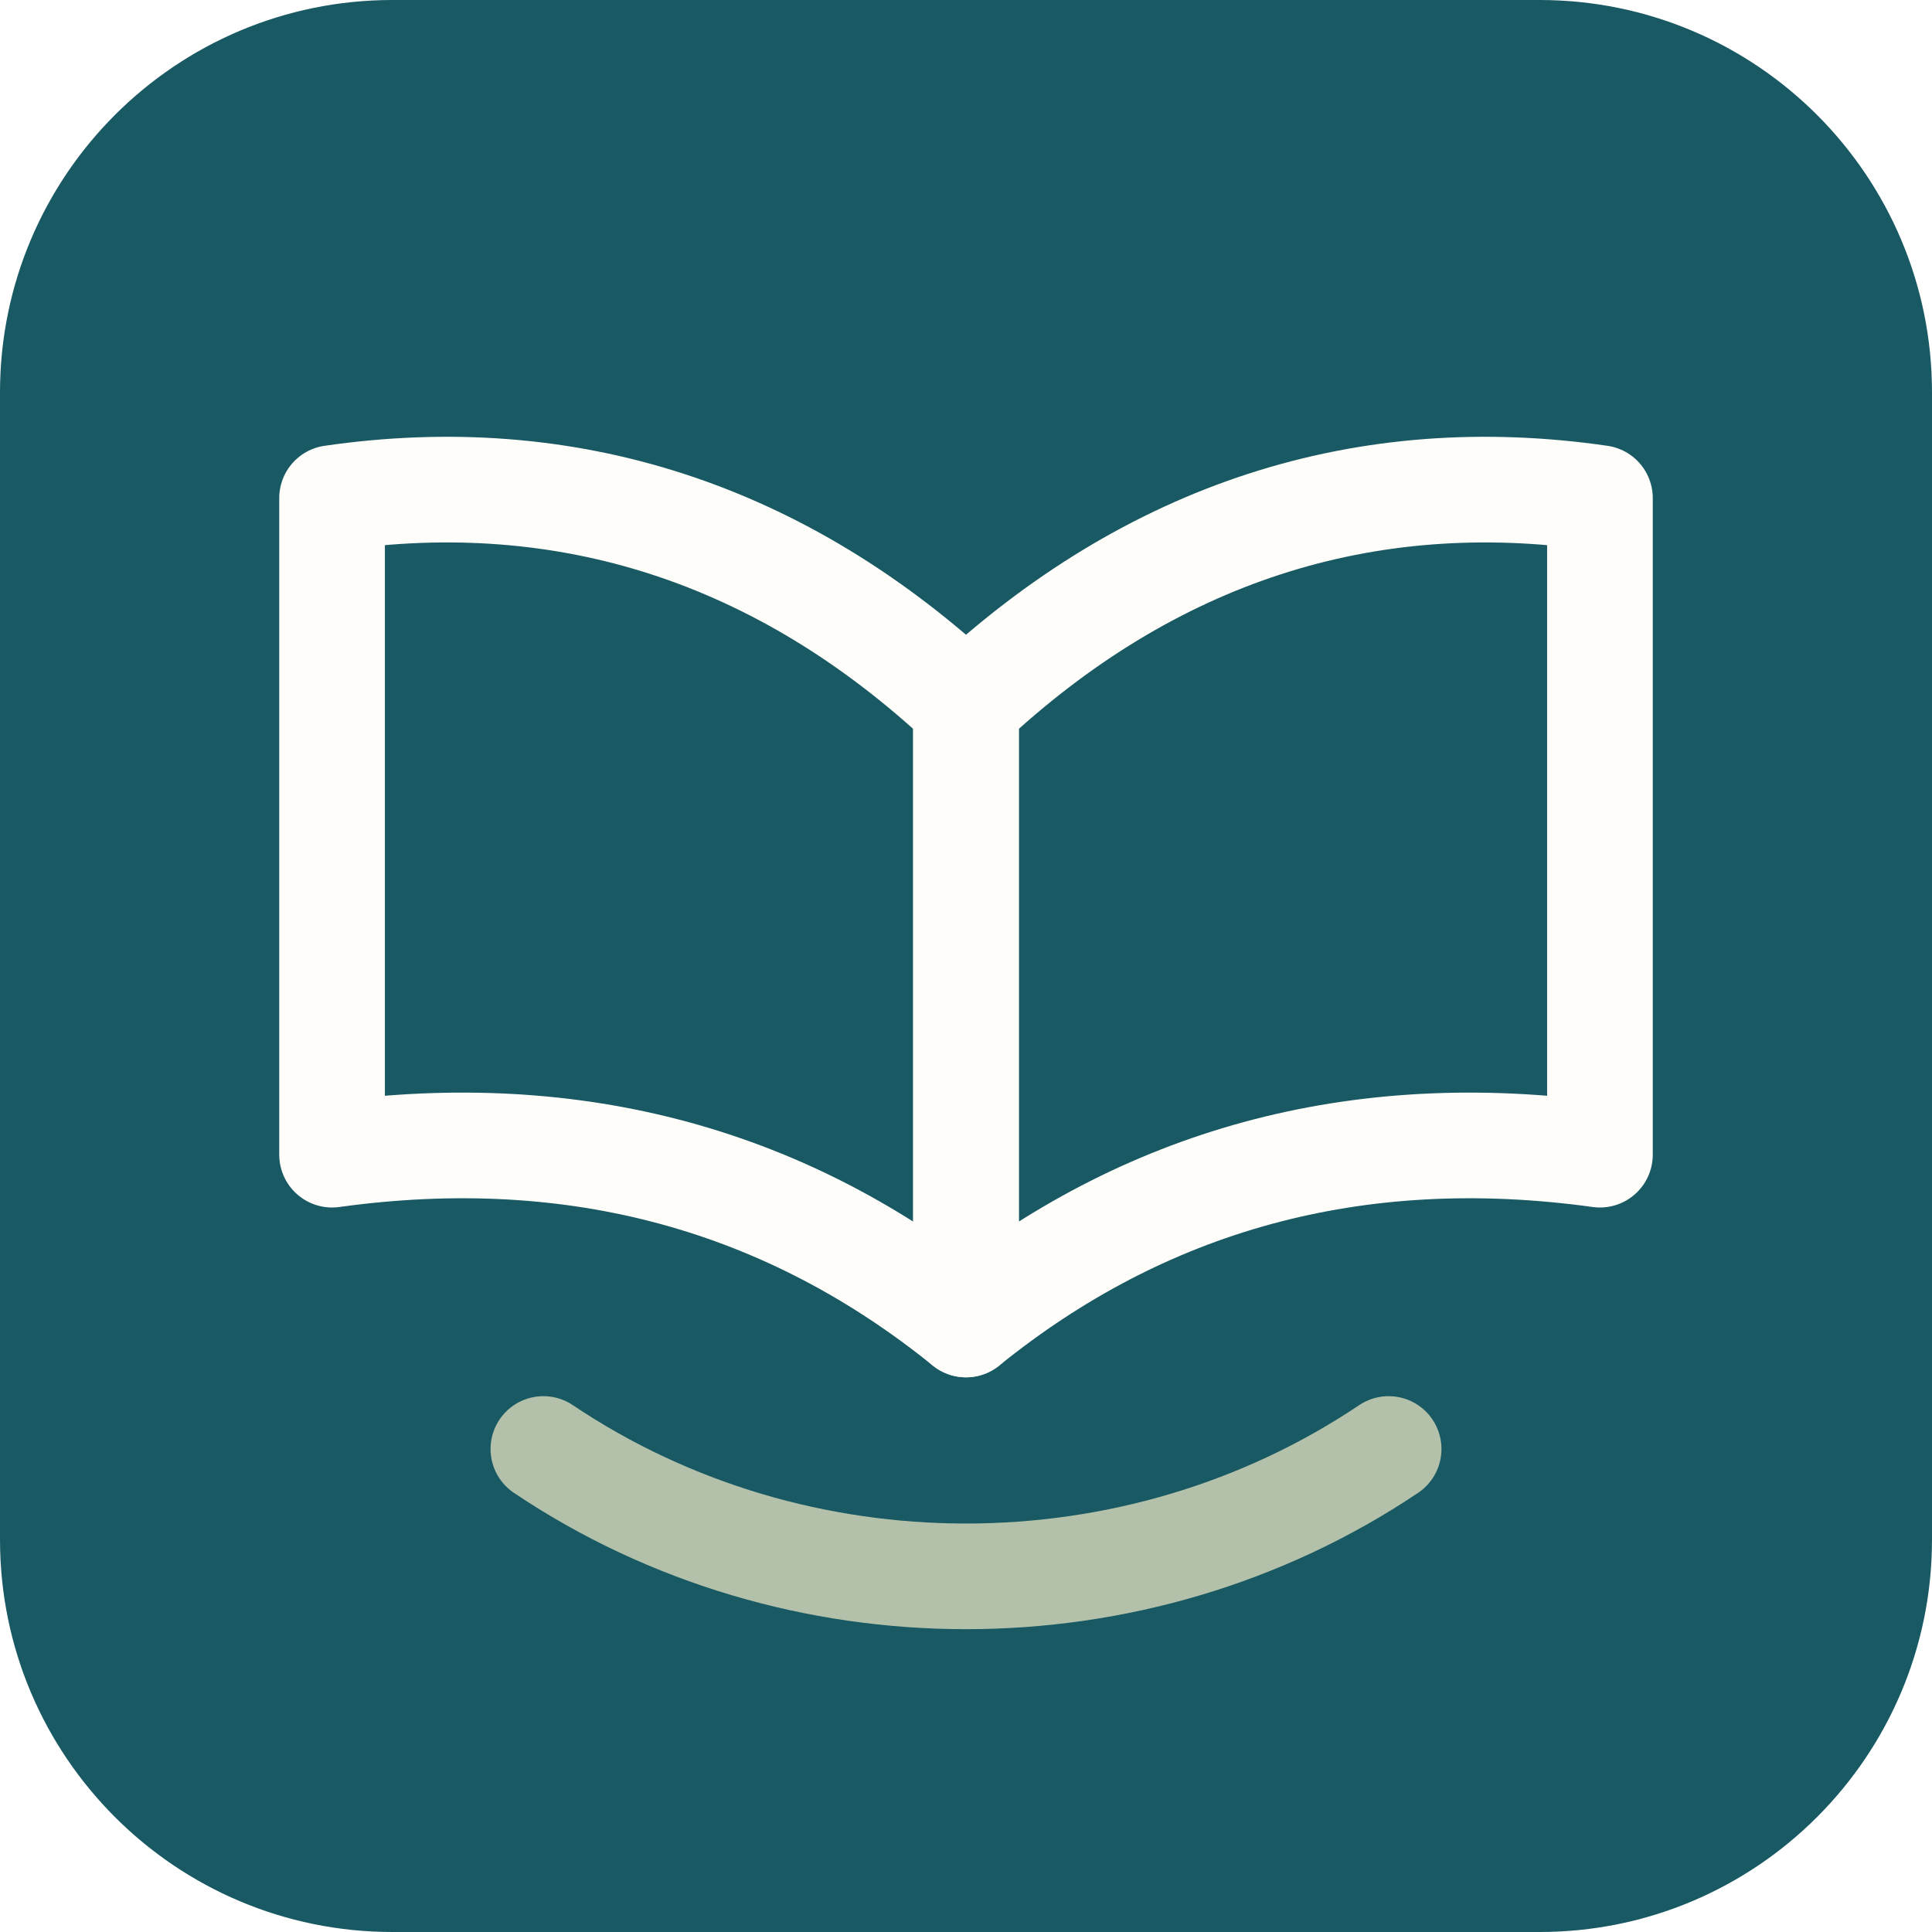
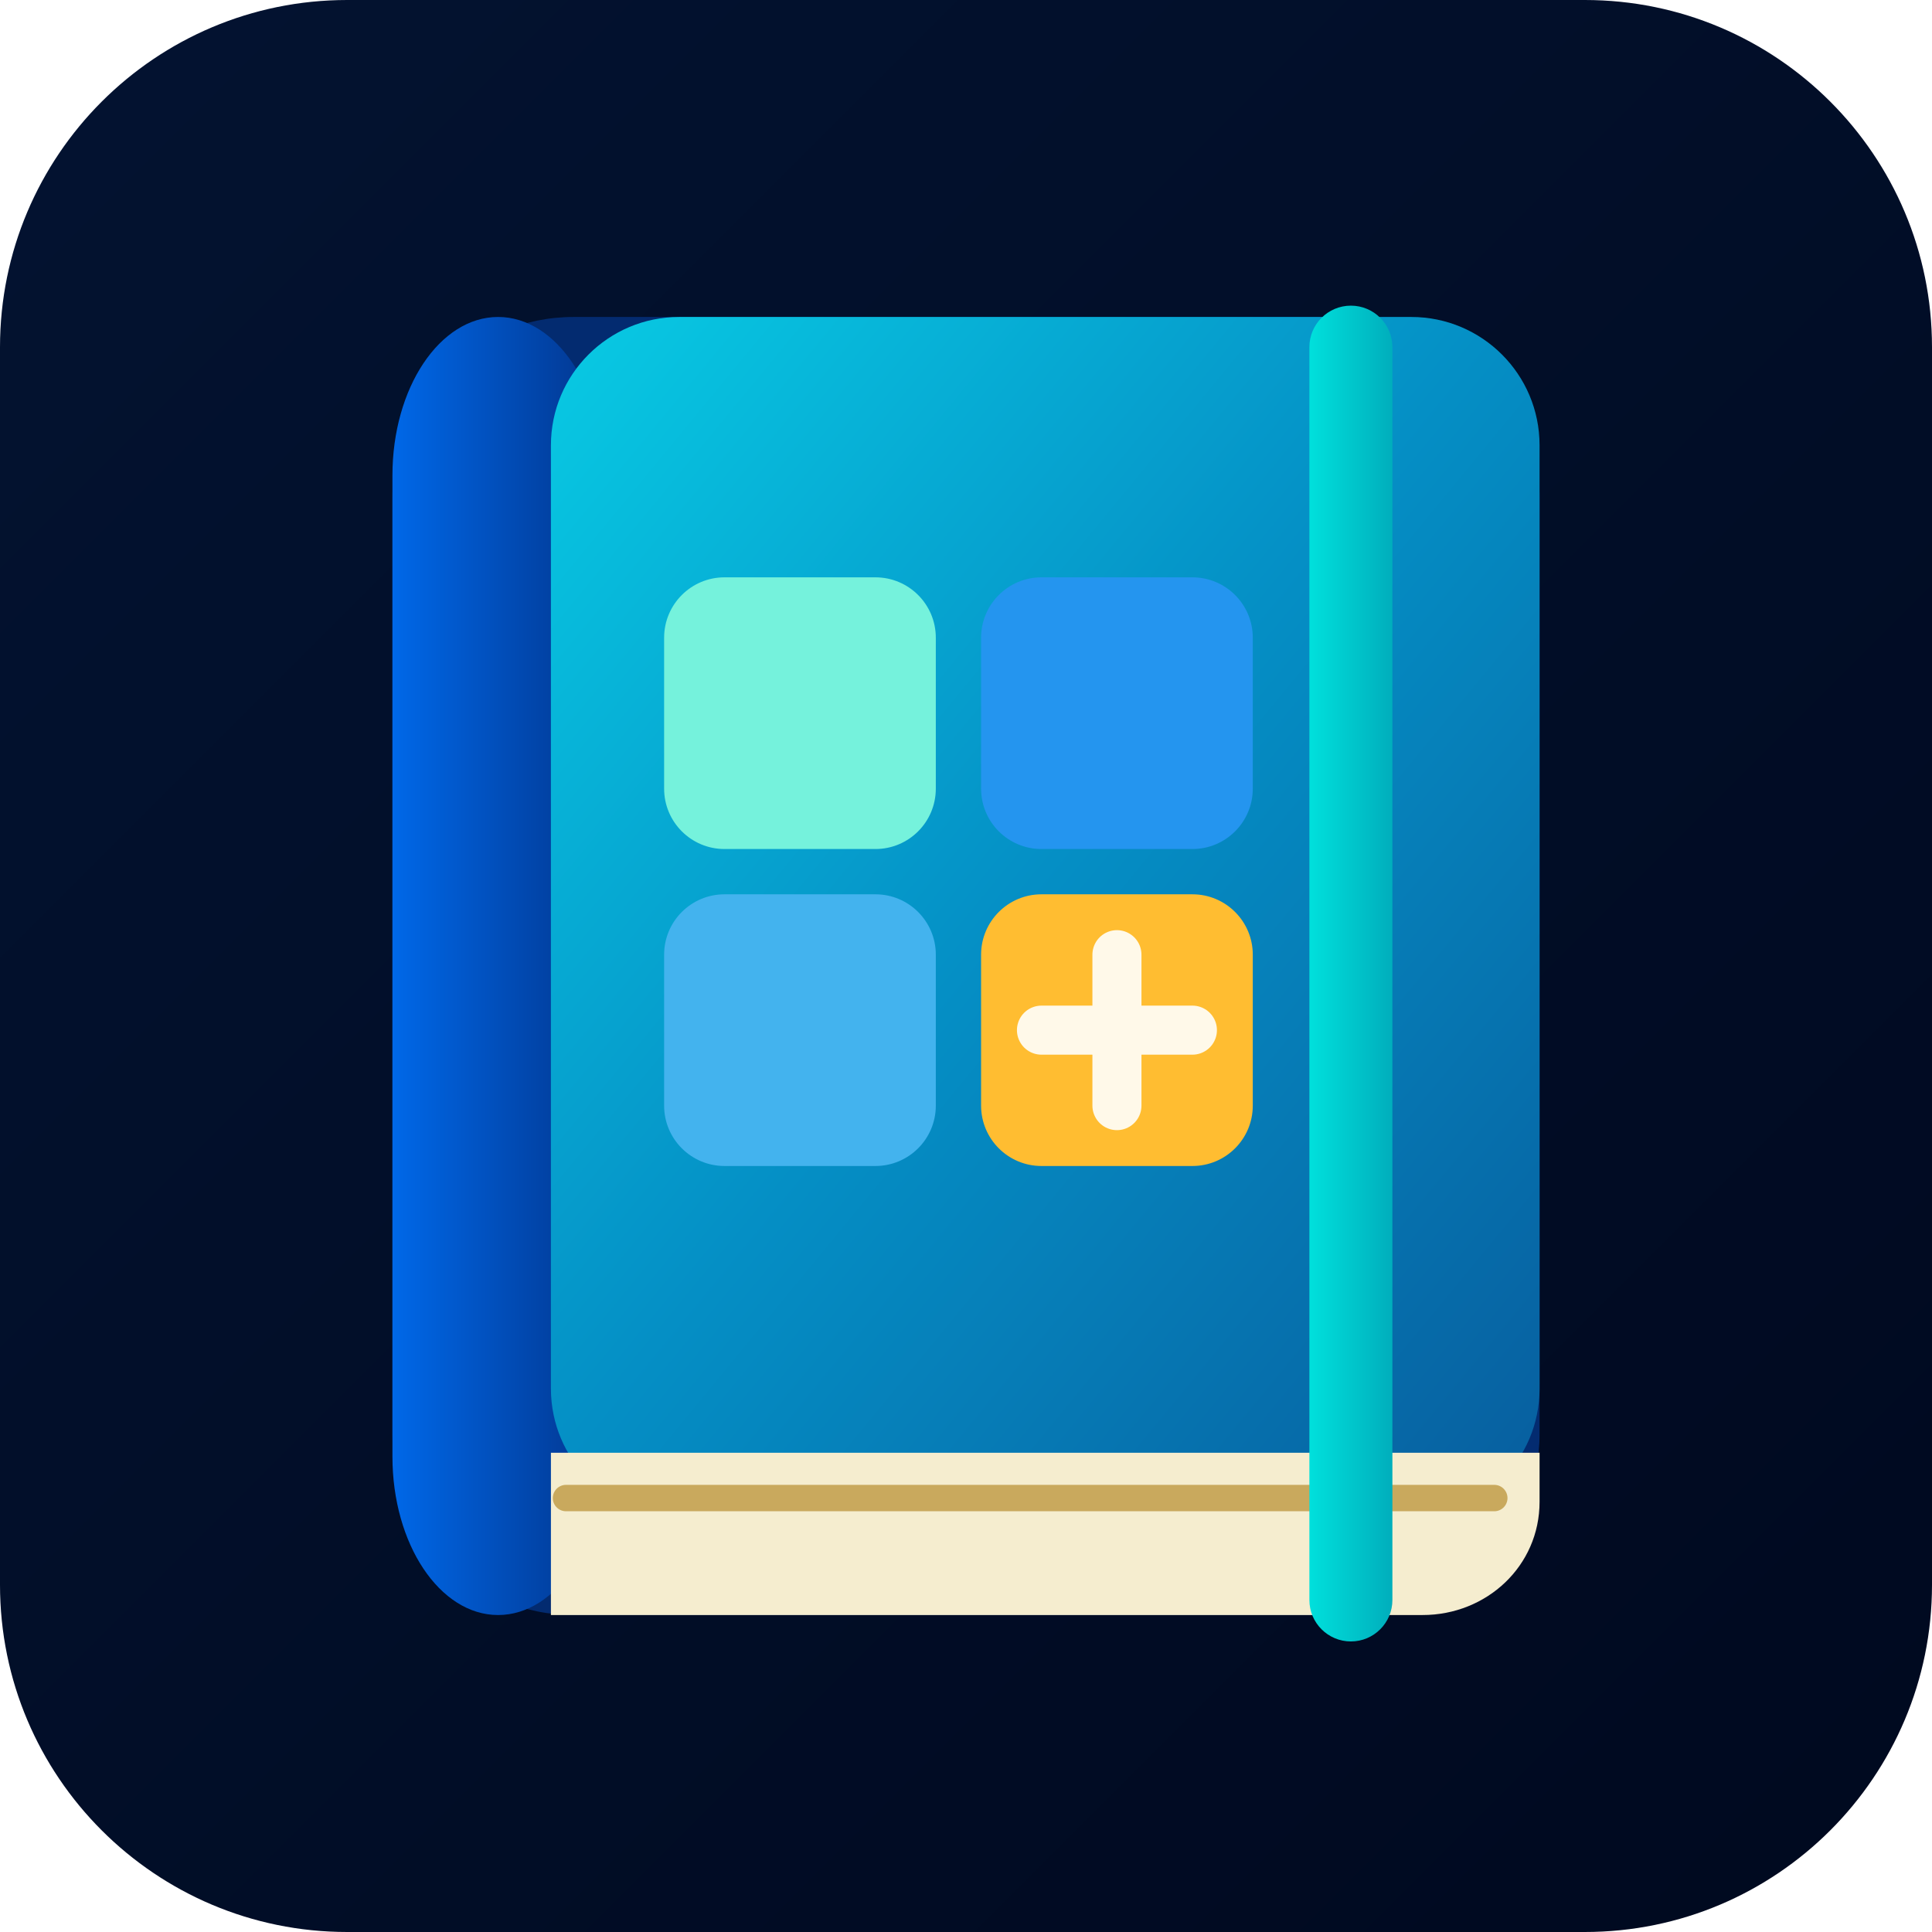
<svg xmlns="http://www.w3.org/2000/svg" viewBox="0 0 512 512" role="img" aria-label="My Care Journals">
-   <rect width="512" height="512" rx="104" fill="#185963" />
-   <path d="M88 132c62-9 119 9 168 55v164c-47-38-103-54-168-45V132Z" fill="none" stroke="#fffdf9" stroke-width="28" stroke-linejoin="round" stroke-linecap="round" />
-   <path d="M424 132c-62-9-119 9-168 55v164c47-38 103-54 168-45V132Z" fill="none" stroke="#fffdf9" stroke-width="28" stroke-linejoin="round" stroke-linecap="round" />
-   <path d="M144 384c67 45 157 45 224 0" fill="none" stroke="#b4c1aa" stroke-width="28" stroke-linecap="round" />
+   <defs>
+     <linearGradient id="bg" x1="0" y1="0" x2="1" y2="1">
+       <stop offset="0" stop-color="#031331" />
+       <stop offset="1" stop-color="#00091f" />
+     </linearGradient>
+     <linearGradient id="cover" x1="0" y1="0" x2="1" y2="1">
+       <stop offset="0" stop-color="#08cbe4" />
+       <stop offset="0.48" stop-color="#058fc5" />
+       <stop offset="1" stop-color="#075d9e" />
+     </linearGradient>
+     <linearGradient id="spine" x1="0" y1="0" x2="1" y2="0">
+       <stop offset="0" stop-color="#0068e8" />
+       <stop offset="1" stop-color="#02358d" />
+     </linearGradient>
+     <linearGradient id="strap" x1="0" y1="0" x2="1" y2="0">
+       <stop offset="0" stop-color="#00e0dc" />
+       <stop offset="1" stop-color="#00aebc" />
+     </linearGradient>
+   </defs>
+   <rect width="512" height="512" rx="92" fill="url(#bg)" />
+   <rect x="104" y="84" width="304" height="344" rx="48" fill="#032b70" />
+   <rect x="104" y="84" width="56" height="344" rx="42" fill="url(#spine)" />
+   <rect x="146" y="84" width="262" height="318" rx="34" fill="url(#cover)" />
+   <path d="M146 385h262v13c0 17-14 30-31 30H146Z" fill="#f5edcf" />
+   <path d="M150 397h246" fill="none" stroke="#c9a95d" stroke-width="7" stroke-linecap="round" />
+   <rect x="176" y="153" width="72" height="72" rx="16" fill="#75f2dc" />
+   <rect x="260" y="153" width="72" height="72" rx="16" fill="#2495ef" />
+   <rect x="176" y="237" width="72" height="72" rx="16" fill="#43b3ee" />
+   <rect x="260" y="237" width="72" height="72" rx="16" fill="#ffbd31" />
+   <path d="M296 253v40M276 273h40" fill="none" stroke="#fff9e9" stroke-width="13" stroke-linecap="round" />
+   <rect x="347" y="81" width="22" height="354" rx="11" fill="url(#strap)" />
</svg>
